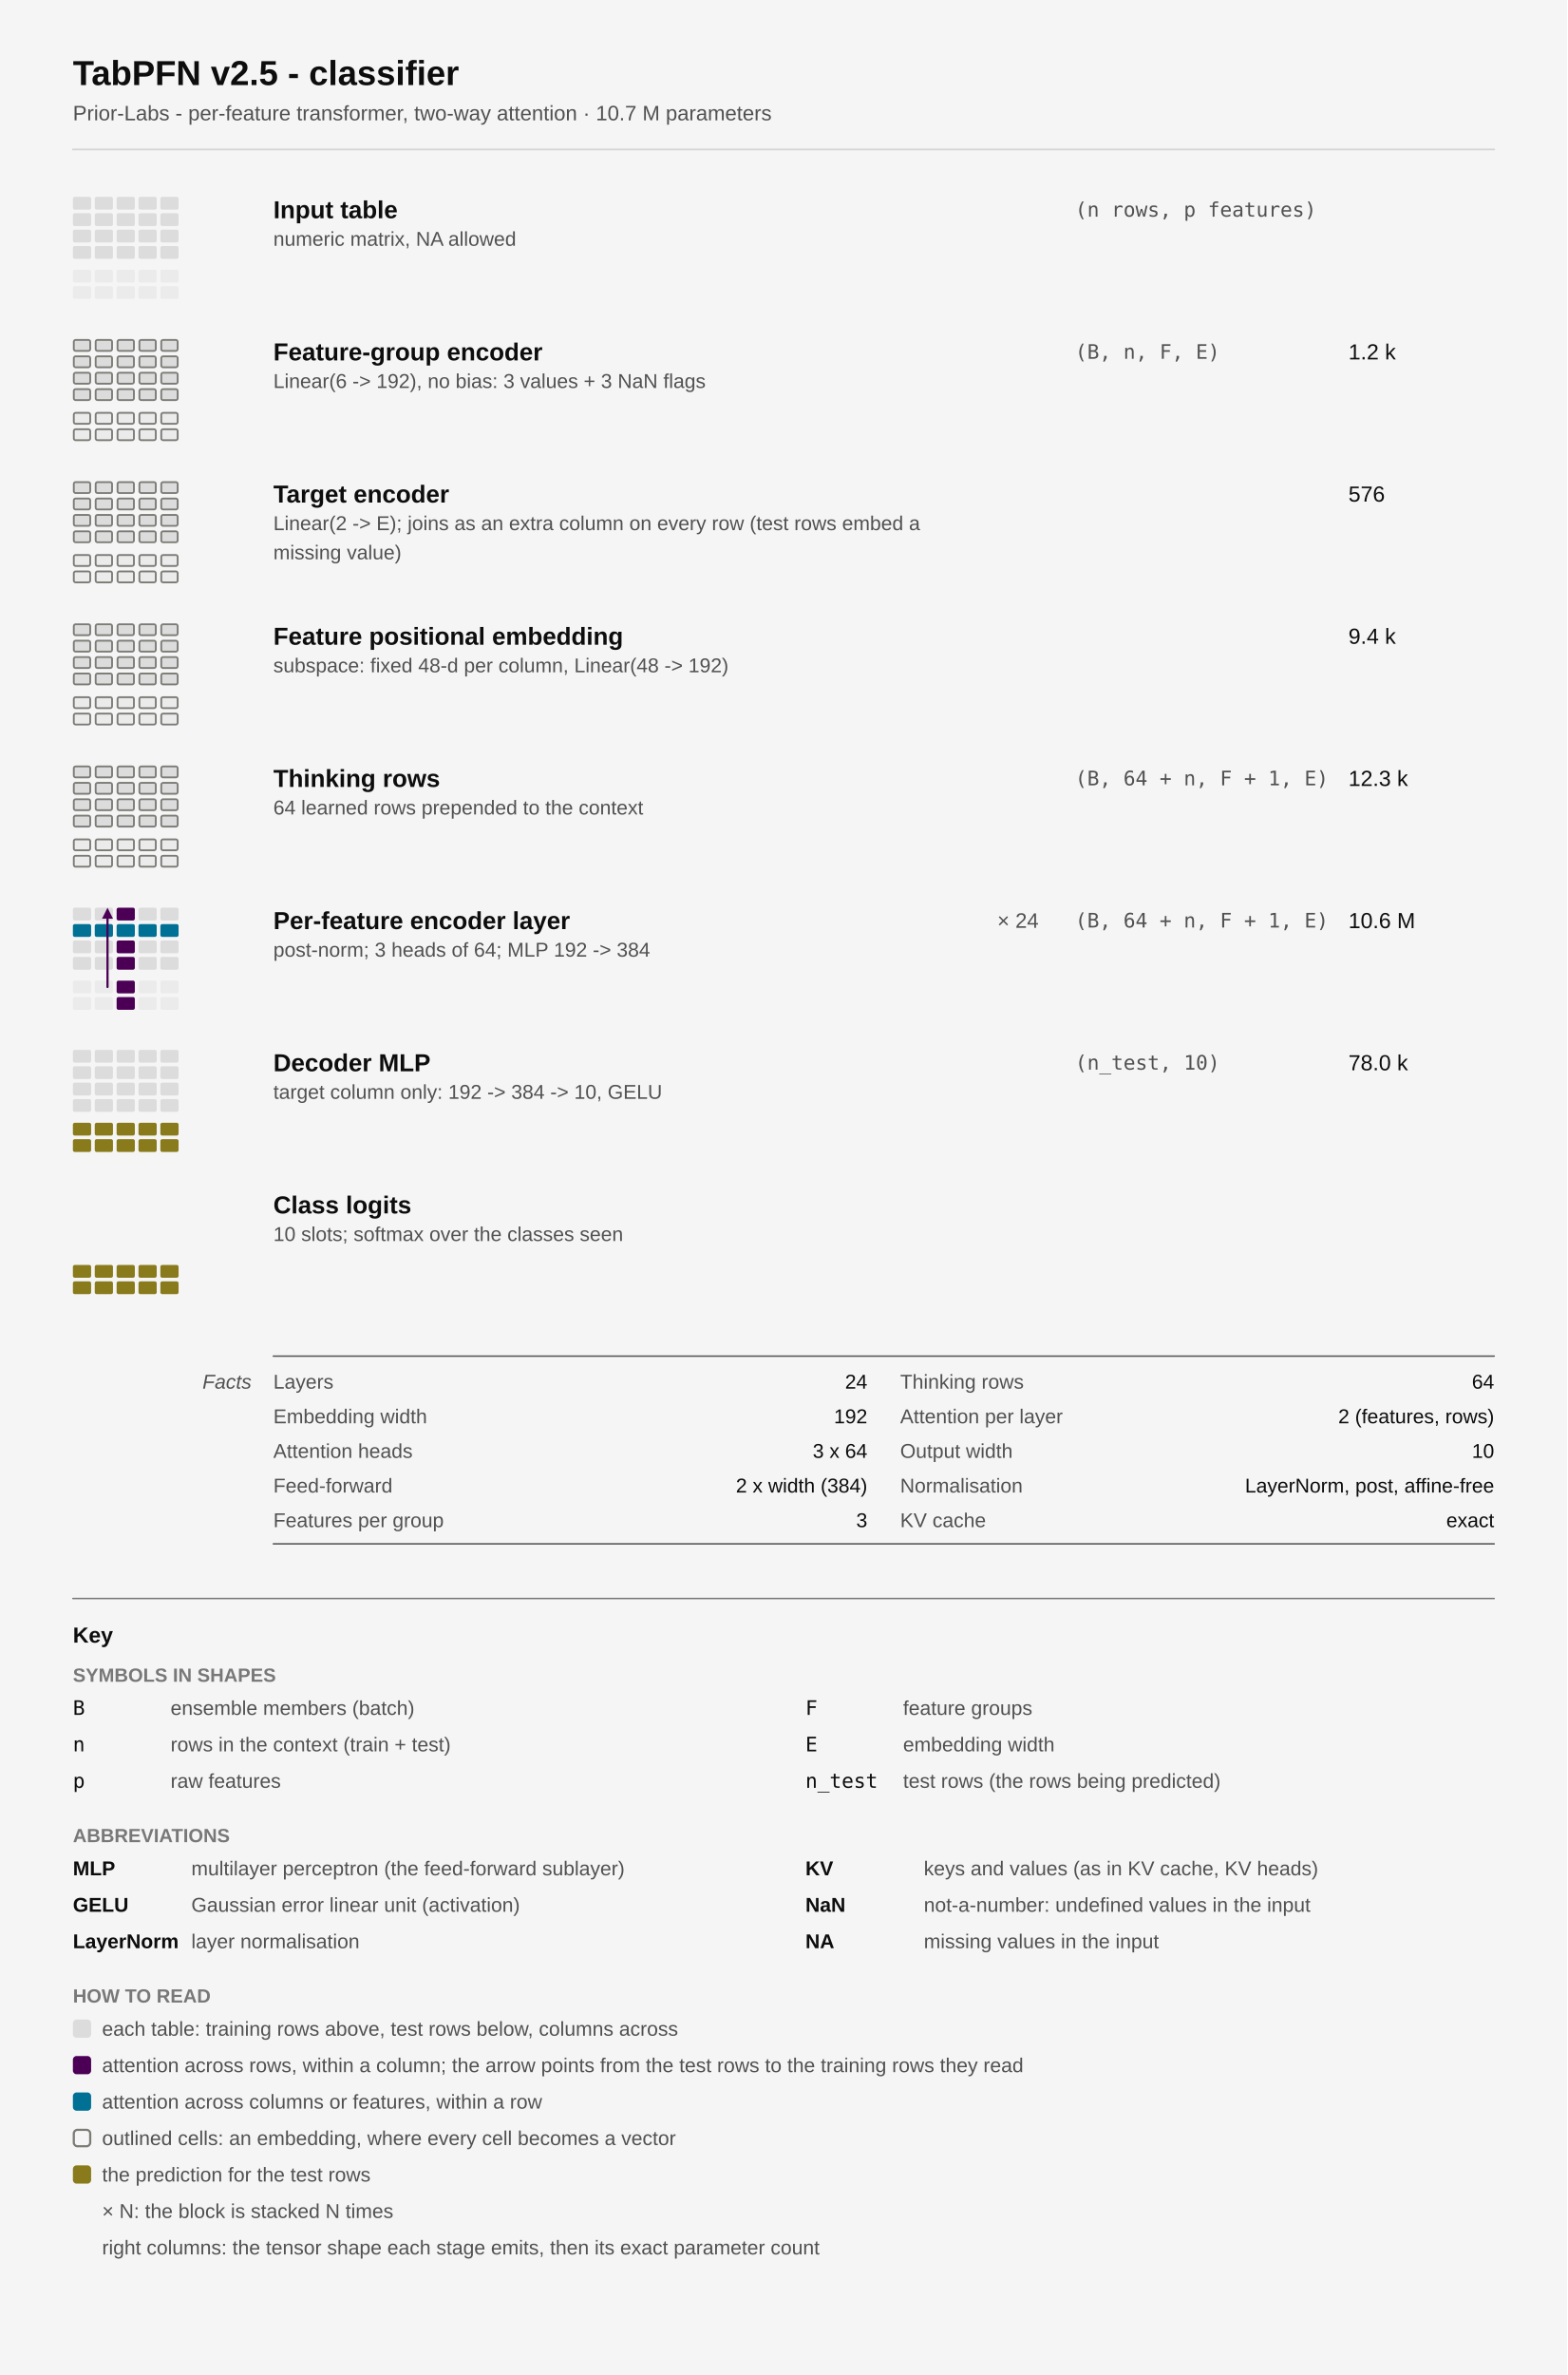
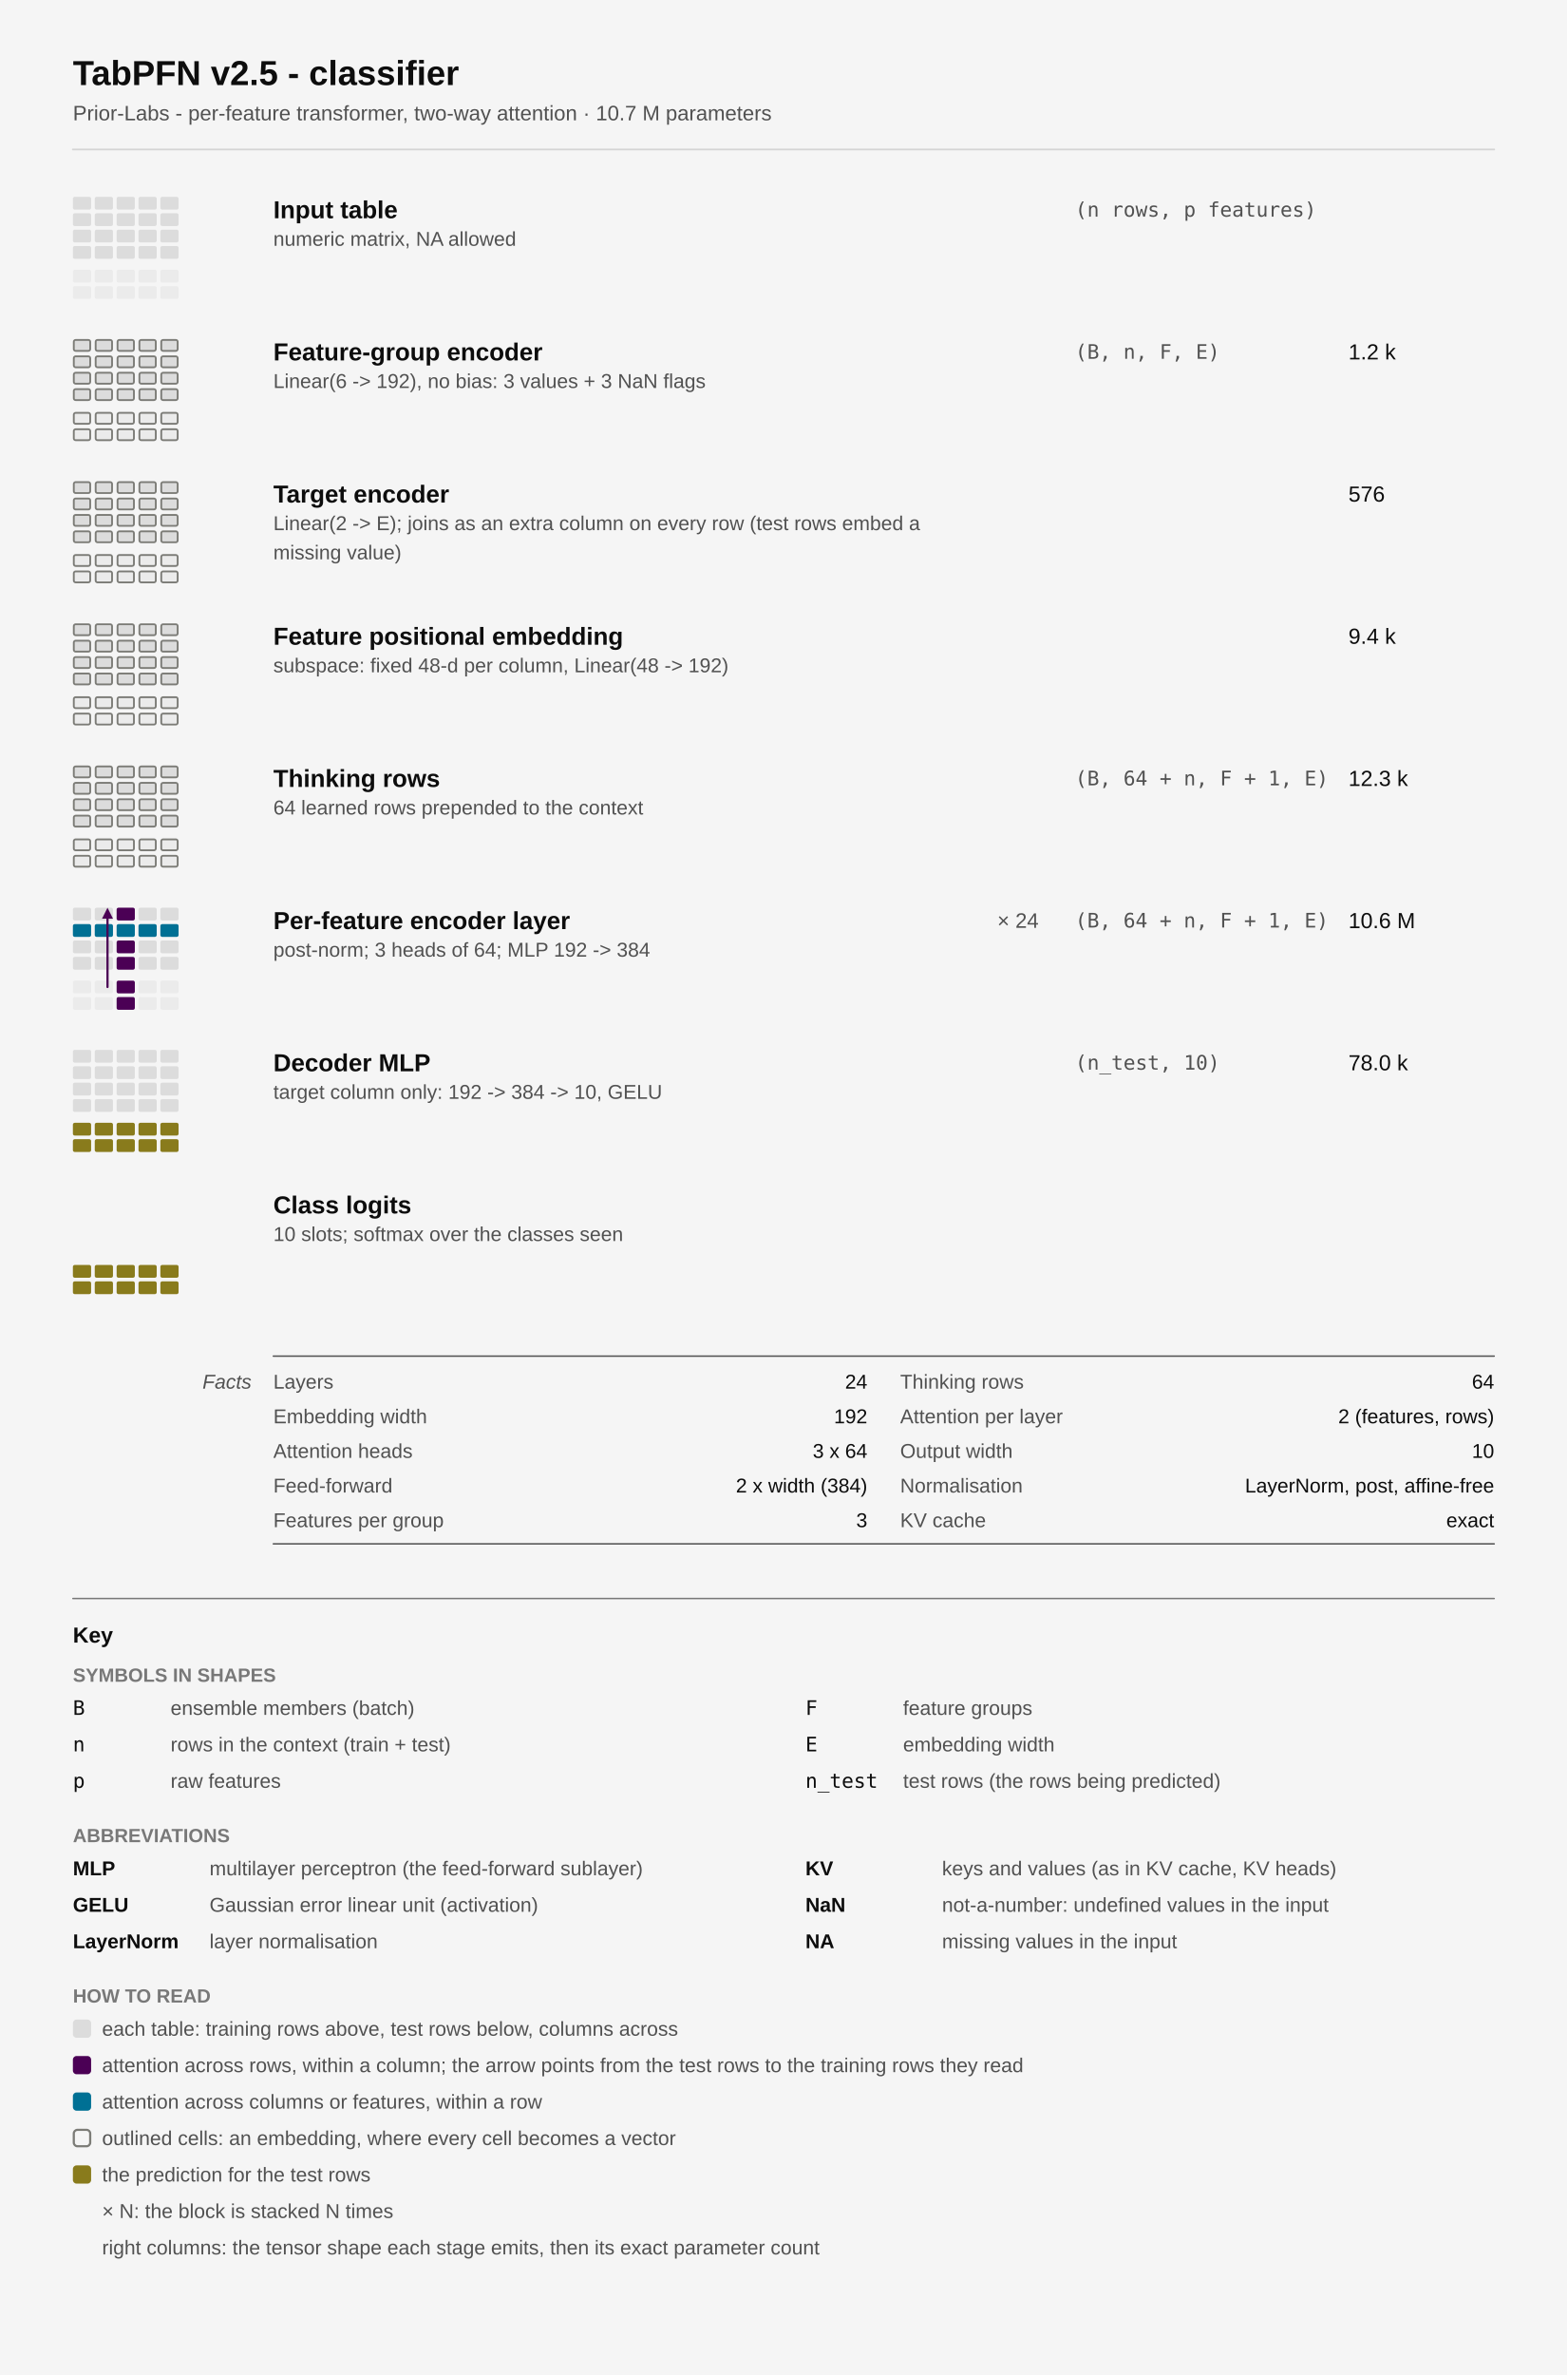
<svg xmlns="http://www.w3.org/2000/svg" width="860" height="1303" viewBox="0 0 860 1303">
  <rect width="860" height="1303" fill="#f5f5f5" />
  <text x="40" y="40" dy="0.35em" font-family="-apple-system, BlinkMacSystemFont, 'Segoe UI', 'Helvetica Neue', Arial, sans-serif" font-size="19px" font-weight="600" fill="#0D0D0D">TabPFN v2.5 - classifier</text>
  <text x="40" y="62" dy="0.35em" font-family="-apple-system, BlinkMacSystemFont, 'Segoe UI', 'Helvetica Neue', Arial, sans-serif" font-size="11.5px" fill="#515151">Prior-Labs  -  per-feature transformer, two-way attention  ·  10.7 M parameters</text>
  <line x1="40" y1="82" x2="820" y2="82" stroke="#D5D5D5" stroke-width="1" stroke-linecap="round" />
  <rect x="40" y="108" width="10" height="7" rx="1" fill="#DCDCDC" />
  <rect x="52" y="108" width="10" height="7" rx="1" fill="#DCDCDC" />
  <rect x="64" y="108" width="10" height="7" rx="1" fill="#DCDCDC" />
  <rect x="76" y="108" width="10" height="7" rx="1" fill="#DCDCDC" />
  <rect x="88" y="108" width="10" height="7" rx="1" fill="#DCDCDC" />
  <rect x="40" y="117" width="10" height="7" rx="1" fill="#DCDCDC" />
  <rect x="52" y="117" width="10" height="7" rx="1" fill="#DCDCDC" />
  <rect x="64" y="117" width="10" height="7" rx="1" fill="#DCDCDC" />
  <rect x="76" y="117" width="10" height="7" rx="1" fill="#DCDCDC" />
  <rect x="88" y="117" width="10" height="7" rx="1" fill="#DCDCDC" />
  <rect x="40" y="126" width="10" height="7" rx="1" fill="#DCDCDC" />
  <rect x="52" y="126" width="10" height="7" rx="1" fill="#DCDCDC" />
  <rect x="64" y="126" width="10" height="7" rx="1" fill="#DCDCDC" />
  <rect x="76" y="126" width="10" height="7" rx="1" fill="#DCDCDC" />
  <rect x="88" y="126" width="10" height="7" rx="1" fill="#DCDCDC" />
  <rect x="40" y="135" width="10" height="7" rx="1" fill="#DCDCDC" />
  <rect x="52" y="135" width="10" height="7" rx="1" fill="#DCDCDC" />
  <rect x="64" y="135" width="10" height="7" rx="1" fill="#DCDCDC" />
  <rect x="76" y="135" width="10" height="7" rx="1" fill="#DCDCDC" />
  <rect x="88" y="135" width="10" height="7" rx="1" fill="#DCDCDC" />
  <rect x="40" y="148" width="10" height="7" rx="1" fill="#EBEBEB" />
  <rect x="52" y="148" width="10" height="7" rx="1" fill="#EBEBEB" />
  <rect x="64" y="148" width="10" height="7" rx="1" fill="#EBEBEB" />
  <rect x="76" y="148" width="10" height="7" rx="1" fill="#EBEBEB" />
  <rect x="88" y="148" width="10" height="7" rx="1" fill="#EBEBEB" />
  <rect x="40" y="157" width="10" height="7" rx="1" fill="#EBEBEB" />
  <rect x="52" y="157" width="10" height="7" rx="1" fill="#EBEBEB" />
  <rect x="64" y="157" width="10" height="7" rx="1" fill="#EBEBEB" />
  <rect x="76" y="157" width="10" height="7" rx="1" fill="#EBEBEB" />
  <rect x="88" y="157" width="10" height="7" rx="1" fill="#EBEBEB" />
  <text x="150" y="115" dy="0.35em" font-family="-apple-system, BlinkMacSystemFont, 'Segoe UI', 'Helvetica Neue', Arial, sans-serif" font-size="13.5px" font-weight="600" fill="#0D0D0D">Input table</text>
  <text x="150" y="131" dy="0.35em" font-family="-apple-system, BlinkMacSystemFont, 'Segoe UI', 'Helvetica Neue', Arial, sans-serif" font-size="11px" fill="#515151">numeric matrix, NA allowed</text>
  <text x="590" y="115" dy="0.35em" font-family="ui-monospace, SFMono-Regular, Menlo, Consolas, monospace" font-size="11px" fill="#515151">(n rows, p features)</text>
  <rect x="40.5" y="186.5" width="9" height="6" rx="1" fill="#DCDCDC" stroke="#7C7C77" stroke-width="1" />
  <rect x="52.5" y="186.5" width="9" height="6" rx="1" fill="#DCDCDC" stroke="#7C7C77" stroke-width="1" />
  <rect x="64.5" y="186.5" width="9" height="6" rx="1" fill="#DCDCDC" stroke="#7C7C77" stroke-width="1" />
  <rect x="76.5" y="186.5" width="9" height="6" rx="1" fill="#DCDCDC" stroke="#7C7C77" stroke-width="1" />
  <rect x="88.5" y="186.5" width="9" height="6" rx="1" fill="#DCDCDC" stroke="#7C7C77" stroke-width="1" />
  <rect x="40.5" y="195.5" width="9" height="6" rx="1" fill="#DCDCDC" stroke="#7C7C77" stroke-width="1" />
  <rect x="52.5" y="195.5" width="9" height="6" rx="1" fill="#DCDCDC" stroke="#7C7C77" stroke-width="1" />
  <rect x="64.5" y="195.5" width="9" height="6" rx="1" fill="#DCDCDC" stroke="#7C7C77" stroke-width="1" />
  <rect x="76.5" y="195.5" width="9" height="6" rx="1" fill="#DCDCDC" stroke="#7C7C77" stroke-width="1" />
  <rect x="88.5" y="195.5" width="9" height="6" rx="1" fill="#DCDCDC" stroke="#7C7C77" stroke-width="1" />
  <rect x="40.5" y="204.5" width="9" height="6" rx="1" fill="#DCDCDC" stroke="#7C7C77" stroke-width="1" />
  <rect x="52.5" y="204.5" width="9" height="6" rx="1" fill="#DCDCDC" stroke="#7C7C77" stroke-width="1" />
  <rect x="64.5" y="204.5" width="9" height="6" rx="1" fill="#DCDCDC" stroke="#7C7C77" stroke-width="1" />
  <rect x="76.5" y="204.5" width="9" height="6" rx="1" fill="#DCDCDC" stroke="#7C7C77" stroke-width="1" />
  <rect x="88.5" y="204.5" width="9" height="6" rx="1" fill="#DCDCDC" stroke="#7C7C77" stroke-width="1" />
  <rect x="40.5" y="213.5" width="9" height="6" rx="1" fill="#DCDCDC" stroke="#7C7C77" stroke-width="1" />
  <rect x="52.5" y="213.5" width="9" height="6" rx="1" fill="#DCDCDC" stroke="#7C7C77" stroke-width="1" />
  <rect x="64.5" y="213.5" width="9" height="6" rx="1" fill="#DCDCDC" stroke="#7C7C77" stroke-width="1" />
  <rect x="76.5" y="213.5" width="9" height="6" rx="1" fill="#DCDCDC" stroke="#7C7C77" stroke-width="1" />
  <rect x="88.5" y="213.5" width="9" height="6" rx="1" fill="#DCDCDC" stroke="#7C7C77" stroke-width="1" />
  <rect x="40.5" y="226.5" width="9" height="6" rx="1" fill="#EBEBEB" stroke="#7C7C77" stroke-width="1" />
  <rect x="52.5" y="226.5" width="9" height="6" rx="1" fill="#EBEBEB" stroke="#7C7C77" stroke-width="1" />
  <rect x="64.5" y="226.5" width="9" height="6" rx="1" fill="#EBEBEB" stroke="#7C7C77" stroke-width="1" />
  <rect x="76.5" y="226.5" width="9" height="6" rx="1" fill="#EBEBEB" stroke="#7C7C77" stroke-width="1" />
  <rect x="88.5" y="226.5" width="9" height="6" rx="1" fill="#EBEBEB" stroke="#7C7C77" stroke-width="1" />
  <rect x="40.5" y="235.5" width="9" height="6" rx="1" fill="#EBEBEB" stroke="#7C7C77" stroke-width="1" />
  <rect x="52.5" y="235.5" width="9" height="6" rx="1" fill="#EBEBEB" stroke="#7C7C77" stroke-width="1" />
  <rect x="64.5" y="235.5" width="9" height="6" rx="1" fill="#EBEBEB" stroke="#7C7C77" stroke-width="1" />
  <rect x="76.5" y="235.5" width="9" height="6" rx="1" fill="#EBEBEB" stroke="#7C7C77" stroke-width="1" />
  <rect x="88.5" y="235.5" width="9" height="6" rx="1" fill="#EBEBEB" stroke="#7C7C77" stroke-width="1" />
  <text x="150" y="193" dy="0.35em" font-family="-apple-system, BlinkMacSystemFont, 'Segoe UI', 'Helvetica Neue', Arial, sans-serif" font-size="13.5px" font-weight="600" fill="#0D0D0D">Feature-group encoder</text>
  <text x="150" y="209" dy="0.35em" font-family="-apple-system, BlinkMacSystemFont, 'Segoe UI', 'Helvetica Neue', Arial, sans-serif" font-size="11px" fill="#515151">Linear(6 -&gt; 192), no bias: 3 values + 3 NaN flags</text>
  <text x="590" y="193" dy="0.35em" font-family="ui-monospace, SFMono-Regular, Menlo, Consolas, monospace" font-size="11px" fill="#515151">(B, n, F, E)</text>
  <text x="740" y="193" dy="0.35em" font-family="-apple-system, BlinkMacSystemFont, 'Segoe UI', 'Helvetica Neue', Arial, sans-serif" font-size="12px" fill="#0D0D0D">1.2 k</text>
  <rect x="40.5" y="264.5" width="9" height="6" rx="1" fill="#DCDCDC" stroke="#7C7C77" stroke-width="1" />
  <rect x="52.5" y="264.5" width="9" height="6" rx="1" fill="#DCDCDC" stroke="#7C7C77" stroke-width="1" />
  <rect x="64.5" y="264.5" width="9" height="6" rx="1" fill="#DCDCDC" stroke="#7C7C77" stroke-width="1" />
  <rect x="76.5" y="264.5" width="9" height="6" rx="1" fill="#DCDCDC" stroke="#7C7C77" stroke-width="1" />
  <rect x="88.5" y="264.5" width="9" height="6" rx="1" fill="#DCDCDC" stroke="#7C7C77" stroke-width="1" />
  <rect x="40.5" y="273.5" width="9" height="6" rx="1" fill="#DCDCDC" stroke="#7C7C77" stroke-width="1" />
  <rect x="52.5" y="273.5" width="9" height="6" rx="1" fill="#DCDCDC" stroke="#7C7C77" stroke-width="1" />
  <rect x="64.5" y="273.5" width="9" height="6" rx="1" fill="#DCDCDC" stroke="#7C7C77" stroke-width="1" />
  <rect x="76.5" y="273.5" width="9" height="6" rx="1" fill="#DCDCDC" stroke="#7C7C77" stroke-width="1" />
  <rect x="88.5" y="273.5" width="9" height="6" rx="1" fill="#DCDCDC" stroke="#7C7C77" stroke-width="1" />
  <rect x="40.5" y="282.5" width="9" height="6" rx="1" fill="#DCDCDC" stroke="#7C7C77" stroke-width="1" />
  <rect x="52.5" y="282.5" width="9" height="6" rx="1" fill="#DCDCDC" stroke="#7C7C77" stroke-width="1" />
  <rect x="64.5" y="282.5" width="9" height="6" rx="1" fill="#DCDCDC" stroke="#7C7C77" stroke-width="1" />
  <rect x="76.5" y="282.5" width="9" height="6" rx="1" fill="#DCDCDC" stroke="#7C7C77" stroke-width="1" />
  <rect x="88.5" y="282.5" width="9" height="6" rx="1" fill="#DCDCDC" stroke="#7C7C77" stroke-width="1" />
  <rect x="40.5" y="291.5" width="9" height="6" rx="1" fill="#DCDCDC" stroke="#7C7C77" stroke-width="1" />
  <rect x="52.5" y="291.5" width="9" height="6" rx="1" fill="#DCDCDC" stroke="#7C7C77" stroke-width="1" />
  <rect x="64.5" y="291.5" width="9" height="6" rx="1" fill="#DCDCDC" stroke="#7C7C77" stroke-width="1" />
  <rect x="76.5" y="291.5" width="9" height="6" rx="1" fill="#DCDCDC" stroke="#7C7C77" stroke-width="1" />
  <rect x="88.5" y="291.5" width="9" height="6" rx="1" fill="#DCDCDC" stroke="#7C7C77" stroke-width="1" />
  <rect x="40.5" y="304.5" width="9" height="6" rx="1" fill="#EBEBEB" stroke="#7C7C77" stroke-width="1" />
  <rect x="52.5" y="304.5" width="9" height="6" rx="1" fill="#EBEBEB" stroke="#7C7C77" stroke-width="1" />
  <rect x="64.5" y="304.5" width="9" height="6" rx="1" fill="#EBEBEB" stroke="#7C7C77" stroke-width="1" />
  <rect x="76.5" y="304.5" width="9" height="6" rx="1" fill="#EBEBEB" stroke="#7C7C77" stroke-width="1" />
  <rect x="88.5" y="304.5" width="9" height="6" rx="1" fill="#EBEBEB" stroke="#7C7C77" stroke-width="1" />
  <rect x="40.5" y="313.5" width="9" height="6" rx="1" fill="#EBEBEB" stroke="#7C7C77" stroke-width="1" />
  <rect x="52.5" y="313.5" width="9" height="6" rx="1" fill="#EBEBEB" stroke="#7C7C77" stroke-width="1" />
  <rect x="64.5" y="313.5" width="9" height="6" rx="1" fill="#EBEBEB" stroke="#7C7C77" stroke-width="1" />
  <rect x="76.5" y="313.5" width="9" height="6" rx="1" fill="#EBEBEB" stroke="#7C7C77" stroke-width="1" />
  <rect x="88.5" y="313.5" width="9" height="6" rx="1" fill="#EBEBEB" stroke="#7C7C77" stroke-width="1" />
  <text x="150" y="271" dy="0.35em" font-family="-apple-system, BlinkMacSystemFont, 'Segoe UI', 'Helvetica Neue', Arial, sans-serif" font-size="13.5px" font-weight="600" fill="#0D0D0D">Target encoder</text>
  <text x="150" y="287" dy="0.35em" font-family="-apple-system, BlinkMacSystemFont, 'Segoe UI', 'Helvetica Neue', Arial, sans-serif" font-size="11px" fill="#515151">Linear(2 -&gt; E); joins as an extra column on every row (test rows embed a</text>
  <text x="150" y="303" dy="0.35em" font-family="-apple-system, BlinkMacSystemFont, 'Segoe UI', 'Helvetica Neue', Arial, sans-serif" font-size="11px" fill="#515151">missing value)</text>
  <text x="740" y="271" dy="0.35em" font-family="-apple-system, BlinkMacSystemFont, 'Segoe UI', 'Helvetica Neue', Arial, sans-serif" font-size="12px" fill="#0D0D0D">576</text>
  <rect x="40.5" y="342.5" width="9" height="6" rx="1" fill="#DCDCDC" stroke="#7C7C77" stroke-width="1" />
  <rect x="52.5" y="342.5" width="9" height="6" rx="1" fill="#DCDCDC" stroke="#7C7C77" stroke-width="1" />
  <rect x="64.5" y="342.5" width="9" height="6" rx="1" fill="#DCDCDC" stroke="#7C7C77" stroke-width="1" />
  <rect x="76.5" y="342.5" width="9" height="6" rx="1" fill="#DCDCDC" stroke="#7C7C77" stroke-width="1" />
  <rect x="88.5" y="342.5" width="9" height="6" rx="1" fill="#DCDCDC" stroke="#7C7C77" stroke-width="1" />
  <rect x="40.5" y="351.5" width="9" height="6" rx="1" fill="#DCDCDC" stroke="#7C7C77" stroke-width="1" />
  <rect x="52.5" y="351.5" width="9" height="6" rx="1" fill="#DCDCDC" stroke="#7C7C77" stroke-width="1" />
  <rect x="64.5" y="351.5" width="9" height="6" rx="1" fill="#DCDCDC" stroke="#7C7C77" stroke-width="1" />
  <rect x="76.5" y="351.5" width="9" height="6" rx="1" fill="#DCDCDC" stroke="#7C7C77" stroke-width="1" />
  <rect x="88.5" y="351.5" width="9" height="6" rx="1" fill="#DCDCDC" stroke="#7C7C77" stroke-width="1" />
  <rect x="40.5" y="360.5" width="9" height="6" rx="1" fill="#DCDCDC" stroke="#7C7C77" stroke-width="1" />
  <rect x="52.5" y="360.5" width="9" height="6" rx="1" fill="#DCDCDC" stroke="#7C7C77" stroke-width="1" />
  <rect x="64.5" y="360.5" width="9" height="6" rx="1" fill="#DCDCDC" stroke="#7C7C77" stroke-width="1" />
  <rect x="76.5" y="360.5" width="9" height="6" rx="1" fill="#DCDCDC" stroke="#7C7C77" stroke-width="1" />
  <rect x="88.5" y="360.5" width="9" height="6" rx="1" fill="#DCDCDC" stroke="#7C7C77" stroke-width="1" />
  <rect x="40.5" y="369.5" width="9" height="6" rx="1" fill="#DCDCDC" stroke="#7C7C77" stroke-width="1" />
  <rect x="52.5" y="369.5" width="9" height="6" rx="1" fill="#DCDCDC" stroke="#7C7C77" stroke-width="1" />
  <rect x="64.5" y="369.5" width="9" height="6" rx="1" fill="#DCDCDC" stroke="#7C7C77" stroke-width="1" />
  <rect x="76.5" y="369.5" width="9" height="6" rx="1" fill="#DCDCDC" stroke="#7C7C77" stroke-width="1" />
  <rect x="88.5" y="369.5" width="9" height="6" rx="1" fill="#DCDCDC" stroke="#7C7C77" stroke-width="1" />
  <rect x="40.5" y="382.5" width="9" height="6" rx="1" fill="#EBEBEB" stroke="#7C7C77" stroke-width="1" />
  <rect x="52.5" y="382.5" width="9" height="6" rx="1" fill="#EBEBEB" stroke="#7C7C77" stroke-width="1" />
  <rect x="64.5" y="382.5" width="9" height="6" rx="1" fill="#EBEBEB" stroke="#7C7C77" stroke-width="1" />
  <rect x="76.5" y="382.5" width="9" height="6" rx="1" fill="#EBEBEB" stroke="#7C7C77" stroke-width="1" />
  <rect x="88.5" y="382.5" width="9" height="6" rx="1" fill="#EBEBEB" stroke="#7C7C77" stroke-width="1" />
  <rect x="40.5" y="391.5" width="9" height="6" rx="1" fill="#EBEBEB" stroke="#7C7C77" stroke-width="1" />
  <rect x="52.5" y="391.5" width="9" height="6" rx="1" fill="#EBEBEB" stroke="#7C7C77" stroke-width="1" />
  <rect x="64.5" y="391.5" width="9" height="6" rx="1" fill="#EBEBEB" stroke="#7C7C77" stroke-width="1" />
  <rect x="76.5" y="391.5" width="9" height="6" rx="1" fill="#EBEBEB" stroke="#7C7C77" stroke-width="1" />
  <rect x="88.5" y="391.5" width="9" height="6" rx="1" fill="#EBEBEB" stroke="#7C7C77" stroke-width="1" />
  <text x="150" y="349" dy="0.35em" font-family="-apple-system, BlinkMacSystemFont, 'Segoe UI', 'Helvetica Neue', Arial, sans-serif" font-size="13.5px" font-weight="600" fill="#0D0D0D">Feature positional embedding</text>
  <text x="150" y="365" dy="0.35em" font-family="-apple-system, BlinkMacSystemFont, 'Segoe UI', 'Helvetica Neue', Arial, sans-serif" font-size="11px" fill="#515151">subspace: fixed 48-d per column, Linear(48 -&gt; 192)</text>
  <text x="740" y="349" dy="0.35em" font-family="-apple-system, BlinkMacSystemFont, 'Segoe UI', 'Helvetica Neue', Arial, sans-serif" font-size="12px" fill="#0D0D0D">9.4 k</text>
  <rect x="40.5" y="420.5" width="9" height="6" rx="1" fill="#DCDCDC" stroke="#7C7C77" stroke-width="1" />
  <rect x="52.5" y="420.5" width="9" height="6" rx="1" fill="#DCDCDC" stroke="#7C7C77" stroke-width="1" />
  <rect x="64.5" y="420.5" width="9" height="6" rx="1" fill="#DCDCDC" stroke="#7C7C77" stroke-width="1" />
  <rect x="76.5" y="420.5" width="9" height="6" rx="1" fill="#DCDCDC" stroke="#7C7C77" stroke-width="1" />
  <rect x="88.5" y="420.5" width="9" height="6" rx="1" fill="#DCDCDC" stroke="#7C7C77" stroke-width="1" />
  <rect x="40.5" y="429.5" width="9" height="6" rx="1" fill="#DCDCDC" stroke="#7C7C77" stroke-width="1" />
  <rect x="52.5" y="429.5" width="9" height="6" rx="1" fill="#DCDCDC" stroke="#7C7C77" stroke-width="1" />
  <rect x="64.5" y="429.5" width="9" height="6" rx="1" fill="#DCDCDC" stroke="#7C7C77" stroke-width="1" />
  <rect x="76.5" y="429.5" width="9" height="6" rx="1" fill="#DCDCDC" stroke="#7C7C77" stroke-width="1" />
  <rect x="88.5" y="429.5" width="9" height="6" rx="1" fill="#DCDCDC" stroke="#7C7C77" stroke-width="1" />
  <rect x="40.5" y="438.5" width="9" height="6" rx="1" fill="#DCDCDC" stroke="#7C7C77" stroke-width="1" />
  <rect x="52.5" y="438.5" width="9" height="6" rx="1" fill="#DCDCDC" stroke="#7C7C77" stroke-width="1" />
  <rect x="64.5" y="438.5" width="9" height="6" rx="1" fill="#DCDCDC" stroke="#7C7C77" stroke-width="1" />
  <rect x="76.5" y="438.5" width="9" height="6" rx="1" fill="#DCDCDC" stroke="#7C7C77" stroke-width="1" />
  <rect x="88.5" y="438.5" width="9" height="6" rx="1" fill="#DCDCDC" stroke="#7C7C77" stroke-width="1" />
  <rect x="40.5" y="447.5" width="9" height="6" rx="1" fill="#DCDCDC" stroke="#7C7C77" stroke-width="1" />
  <rect x="52.5" y="447.5" width="9" height="6" rx="1" fill="#DCDCDC" stroke="#7C7C77" stroke-width="1" />
  <rect x="64.5" y="447.5" width="9" height="6" rx="1" fill="#DCDCDC" stroke="#7C7C77" stroke-width="1" />
  <rect x="76.5" y="447.5" width="9" height="6" rx="1" fill="#DCDCDC" stroke="#7C7C77" stroke-width="1" />
  <rect x="88.5" y="447.5" width="9" height="6" rx="1" fill="#DCDCDC" stroke="#7C7C77" stroke-width="1" />
  <rect x="40.5" y="460.5" width="9" height="6" rx="1" fill="#EBEBEB" stroke="#7C7C77" stroke-width="1" />
  <rect x="52.5" y="460.5" width="9" height="6" rx="1" fill="#EBEBEB" stroke="#7C7C77" stroke-width="1" />
  <rect x="64.5" y="460.5" width="9" height="6" rx="1" fill="#EBEBEB" stroke="#7C7C77" stroke-width="1" />
  <rect x="76.5" y="460.5" width="9" height="6" rx="1" fill="#EBEBEB" stroke="#7C7C77" stroke-width="1" />
  <rect x="88.5" y="460.5" width="9" height="6" rx="1" fill="#EBEBEB" stroke="#7C7C77" stroke-width="1" />
  <rect x="40.5" y="469.5" width="9" height="6" rx="1" fill="#EBEBEB" stroke="#7C7C77" stroke-width="1" />
  <rect x="52.5" y="469.5" width="9" height="6" rx="1" fill="#EBEBEB" stroke="#7C7C77" stroke-width="1" />
  <rect x="64.5" y="469.5" width="9" height="6" rx="1" fill="#EBEBEB" stroke="#7C7C77" stroke-width="1" />
  <rect x="76.5" y="469.5" width="9" height="6" rx="1" fill="#EBEBEB" stroke="#7C7C77" stroke-width="1" />
  <rect x="88.5" y="469.5" width="9" height="6" rx="1" fill="#EBEBEB" stroke="#7C7C77" stroke-width="1" />
  <text x="150" y="427" dy="0.35em" font-family="-apple-system, BlinkMacSystemFont, 'Segoe UI', 'Helvetica Neue', Arial, sans-serif" font-size="13.5px" font-weight="600" fill="#0D0D0D">Thinking rows</text>
  <text x="150" y="443" dy="0.35em" font-family="-apple-system, BlinkMacSystemFont, 'Segoe UI', 'Helvetica Neue', Arial, sans-serif" font-size="11px" fill="#515151">64 learned rows prepended to the context</text>
  <text x="590" y="427" dy="0.35em" font-family="ui-monospace, SFMono-Regular, Menlo, Consolas, monospace" font-size="11px" fill="#515151">(B, 64 + n, F + 1, E)</text>
  <text x="740" y="427" dy="0.35em" font-family="-apple-system, BlinkMacSystemFont, 'Segoe UI', 'Helvetica Neue', Arial, sans-serif" font-size="12px" fill="#0D0D0D">12.3 k</text>
  <rect x="40" y="498" width="10" height="7" rx="1" fill="#DCDCDC" />
  <rect x="52" y="498" width="10" height="7" rx="1" fill="#DCDCDC" />
  <rect x="64" y="498" width="10" height="7" rx="1" fill="#4b0055" />
  <rect x="76" y="498" width="10" height="7" rx="1" fill="#DCDCDC" />
  <rect x="88" y="498" width="10" height="7" rx="1" fill="#DCDCDC" />
  <rect x="40" y="507" width="10" height="7" rx="1" fill="#007094" />
  <rect x="52" y="507" width="10" height="7" rx="1" fill="#007094" />
  <rect x="64" y="507" width="10" height="7" rx="1" fill="#007094" />
  <rect x="76" y="507" width="10" height="7" rx="1" fill="#007094" />
  <rect x="88" y="507" width="10" height="7" rx="1" fill="#007094" />
  <rect x="40" y="516" width="10" height="7" rx="1" fill="#DCDCDC" />
  <rect x="52" y="516" width="10" height="7" rx="1" fill="#DCDCDC" />
  <rect x="64" y="516" width="10" height="7" rx="1" fill="#4b0055" />
  <rect x="76" y="516" width="10" height="7" rx="1" fill="#DCDCDC" />
  <rect x="88" y="516" width="10" height="7" rx="1" fill="#DCDCDC" />
  <rect x="40" y="525" width="10" height="7" rx="1" fill="#DCDCDC" />
  <rect x="52" y="525" width="10" height="7" rx="1" fill="#DCDCDC" />
  <rect x="64" y="525" width="10" height="7" rx="1" fill="#4b0055" />
  <rect x="76" y="525" width="10" height="7" rx="1" fill="#DCDCDC" />
  <rect x="88" y="525" width="10" height="7" rx="1" fill="#DCDCDC" />
  <rect x="40" y="538" width="10" height="7" rx="1" fill="#EBEBEB" />
  <rect x="52" y="538" width="10" height="7" rx="1" fill="#EBEBEB" />
  <rect x="64" y="538" width="10" height="7" rx="1" fill="#4b0055" />
  <rect x="76" y="538" width="10" height="7" rx="1" fill="#EBEBEB" />
  <rect x="88" y="538" width="10" height="7" rx="1" fill="#EBEBEB" />
  <rect x="40" y="547" width="10" height="7" rx="1" fill="#EBEBEB" />
  <rect x="52" y="547" width="10" height="7" rx="1" fill="#EBEBEB" />
  <rect x="64" y="547" width="10" height="7" rx="1" fill="#4b0055" />
  <rect x="76" y="547" width="10" height="7" rx="1" fill="#EBEBEB" />
  <rect x="88" y="547" width="10" height="7" rx="1" fill="#EBEBEB" />
  <line x1="59" y1="541.5" x2="59" y2="503" stroke="#4b0055" stroke-width="1.2" stroke-linecap="round" />
  <polygon points="56,504 62,504 59,498" fill="#4b0055" />
  <text x="150" y="505" dy="0.35em" font-family="-apple-system, BlinkMacSystemFont, 'Segoe UI', 'Helvetica Neue', Arial, sans-serif" font-size="13.5px" font-weight="600" fill="#0D0D0D">Per-feature encoder layer</text>
  <text x="570" y="505" dy="0.35em" font-family="-apple-system, BlinkMacSystemFont, 'Segoe UI', 'Helvetica Neue', Arial, sans-serif" font-size="11.5px" text-anchor="end" fill="#515151">× 24</text>
  <text x="150" y="521" dy="0.35em" font-family="-apple-system, BlinkMacSystemFont, 'Segoe UI', 'Helvetica Neue', Arial, sans-serif" font-size="11px" fill="#515151">post-norm; 3 heads of 64; MLP 192 -&gt; 384</text>
  <text x="590" y="505" dy="0.35em" font-family="ui-monospace, SFMono-Regular, Menlo, Consolas, monospace" font-size="11px" fill="#515151">(B, 64 + n, F + 1, E)</text>
  <text x="740" y="505" dy="0.35em" font-family="-apple-system, BlinkMacSystemFont, 'Segoe UI', 'Helvetica Neue', Arial, sans-serif" font-size="12px" fill="#0D0D0D">10.6 M</text>
  <rect x="40" y="576" width="10" height="7" rx="1" fill="#DCDCDC" />
  <rect x="52" y="576" width="10" height="7" rx="1" fill="#DCDCDC" />
  <rect x="64" y="576" width="10" height="7" rx="1" fill="#DCDCDC" />
  <rect x="76" y="576" width="10" height="7" rx="1" fill="#DCDCDC" />
  <rect x="88" y="576" width="10" height="7" rx="1" fill="#DCDCDC" />
  <rect x="40" y="585" width="10" height="7" rx="1" fill="#DCDCDC" />
  <rect x="52" y="585" width="10" height="7" rx="1" fill="#DCDCDC" />
  <rect x="64" y="585" width="10" height="7" rx="1" fill="#DCDCDC" />
  <rect x="76" y="585" width="10" height="7" rx="1" fill="#DCDCDC" />
  <rect x="88" y="585" width="10" height="7" rx="1" fill="#DCDCDC" />
  <rect x="40" y="594" width="10" height="7" rx="1" fill="#DCDCDC" />
  <rect x="52" y="594" width="10" height="7" rx="1" fill="#DCDCDC" />
  <rect x="64" y="594" width="10" height="7" rx="1" fill="#DCDCDC" />
  <rect x="76" y="594" width="10" height="7" rx="1" fill="#DCDCDC" />
  <rect x="88" y="594" width="10" height="7" rx="1" fill="#DCDCDC" />
  <rect x="40" y="603" width="10" height="7" rx="1" fill="#DCDCDC" />
  <rect x="52" y="603" width="10" height="7" rx="1" fill="#DCDCDC" />
  <rect x="64" y="603" width="10" height="7" rx="1" fill="#DCDCDC" />
  <rect x="76" y="603" width="10" height="7" rx="1" fill="#DCDCDC" />
  <rect x="88" y="603" width="10" height="7" rx="1" fill="#DCDCDC" />
  <rect x="40" y="616" width="10" height="7" rx="1" fill="#897B1C" />
  <rect x="52" y="616" width="10" height="7" rx="1" fill="#897B1C" />
  <rect x="64" y="616" width="10" height="7" rx="1" fill="#897B1C" />
  <rect x="76" y="616" width="10" height="7" rx="1" fill="#897B1C" />
  <rect x="88" y="616" width="10" height="7" rx="1" fill="#897B1C" />
  <rect x="40" y="625" width="10" height="7" rx="1" fill="#897B1C" />
  <rect x="52" y="625" width="10" height="7" rx="1" fill="#897B1C" />
  <rect x="64" y="625" width="10" height="7" rx="1" fill="#897B1C" />
  <rect x="76" y="625" width="10" height="7" rx="1" fill="#897B1C" />
  <rect x="88" y="625" width="10" height="7" rx="1" fill="#897B1C" />
  <text x="150" y="583" dy="0.35em" font-family="-apple-system, BlinkMacSystemFont, 'Segoe UI', 'Helvetica Neue', Arial, sans-serif" font-size="13.5px" font-weight="600" fill="#0D0D0D">Decoder MLP</text>
  <text x="150" y="599" dy="0.35em" font-family="-apple-system, BlinkMacSystemFont, 'Segoe UI', 'Helvetica Neue', Arial, sans-serif" font-size="11px" fill="#515151">target column only: 192 -&gt; 384 -&gt; 10, GELU</text>
  <text x="590" y="583" dy="0.35em" font-family="ui-monospace, SFMono-Regular, Menlo, Consolas, monospace" font-size="11px" fill="#515151">(n_test, 10)</text>
  <text x="740" y="583" dy="0.35em" font-family="-apple-system, BlinkMacSystemFont, 'Segoe UI', 'Helvetica Neue', Arial, sans-serif" font-size="12px" fill="#0D0D0D">78.0 k</text>
  <rect x="40" y="694" width="10" height="7" rx="1" fill="#897B1C" />
  <rect x="52" y="694" width="10" height="7" rx="1" fill="#897B1C" />
  <rect x="64" y="694" width="10" height="7" rx="1" fill="#897B1C" />
  <rect x="76" y="694" width="10" height="7" rx="1" fill="#897B1C" />
  <rect x="88" y="694" width="10" height="7" rx="1" fill="#897B1C" />
  <rect x="40" y="703" width="10" height="7" rx="1" fill="#897B1C" />
  <rect x="52" y="703" width="10" height="7" rx="1" fill="#897B1C" />
  <rect x="64" y="703" width="10" height="7" rx="1" fill="#897B1C" />
  <rect x="76" y="703" width="10" height="7" rx="1" fill="#897B1C" />
  <rect x="88" y="703" width="10" height="7" rx="1" fill="#897B1C" />
  <text x="150" y="661" dy="0.35em" font-family="-apple-system, BlinkMacSystemFont, 'Segoe UI', 'Helvetica Neue', Arial, sans-serif" font-size="13.5px" font-weight="600" fill="#0D0D0D">Class logits</text>
  <text x="150" y="677" dy="0.35em" font-family="-apple-system, BlinkMacSystemFont, 'Segoe UI', 'Helvetica Neue', Arial, sans-serif" font-size="11px" fill="#515151">10 slots; softmax over the classes seen</text>
  <line x1="150" y1="744" x2="820" y2="744" stroke="#515151" stroke-width="0.8" stroke-linecap="round" />
  <text x="138" y="758" dy="0.35em" font-family="-apple-system, BlinkMacSystemFont, 'Segoe UI', 'Helvetica Neue', Arial, sans-serif" font-size="11px" font-style="italic" text-anchor="end" fill="#515151">Facts</text>
  <text x="150" y="758" dy="0.35em" font-family="-apple-system, BlinkMacSystemFont, 'Segoe UI', 'Helvetica Neue', Arial, sans-serif" font-size="11px" fill="#515151">Layers</text>
  <text x="476" y="758" dy="0.35em" font-family="-apple-system, BlinkMacSystemFont, 'Segoe UI', 'Helvetica Neue', Arial, sans-serif" font-size="11px" text-anchor="end" fill="#0D0D0D">24</text>
  <text x="150" y="777" dy="0.35em" font-family="-apple-system, BlinkMacSystemFont, 'Segoe UI', 'Helvetica Neue', Arial, sans-serif" font-size="11px" fill="#515151">Embedding width</text>
  <text x="476" y="777" dy="0.35em" font-family="-apple-system, BlinkMacSystemFont, 'Segoe UI', 'Helvetica Neue', Arial, sans-serif" font-size="11px" text-anchor="end" fill="#0D0D0D">192</text>
  <text x="150" y="796" dy="0.35em" font-family="-apple-system, BlinkMacSystemFont, 'Segoe UI', 'Helvetica Neue', Arial, sans-serif" font-size="11px" fill="#515151">Attention heads</text>
  <text x="476" y="796" dy="0.35em" font-family="-apple-system, BlinkMacSystemFont, 'Segoe UI', 'Helvetica Neue', Arial, sans-serif" font-size="11px" text-anchor="end" fill="#0D0D0D">3 x 64</text>
  <text x="150" y="815" dy="0.35em" font-family="-apple-system, BlinkMacSystemFont, 'Segoe UI', 'Helvetica Neue', Arial, sans-serif" font-size="11px" fill="#515151">Feed-forward</text>
  <text x="476" y="815" dy="0.35em" font-family="-apple-system, BlinkMacSystemFont, 'Segoe UI', 'Helvetica Neue', Arial, sans-serif" font-size="11px" text-anchor="end" fill="#0D0D0D">2 x width (384)</text>
  <text x="150" y="834" dy="0.35em" font-family="-apple-system, BlinkMacSystemFont, 'Segoe UI', 'Helvetica Neue', Arial, sans-serif" font-size="11px" fill="#515151">Features per group</text>
  <text x="476" y="834" dy="0.35em" font-family="-apple-system, BlinkMacSystemFont, 'Segoe UI', 'Helvetica Neue', Arial, sans-serif" font-size="11px" text-anchor="end" fill="#0D0D0D">3</text>
  <text x="494" y="758" dy="0.35em" font-family="-apple-system, BlinkMacSystemFont, 'Segoe UI', 'Helvetica Neue', Arial, sans-serif" font-size="11px" fill="#515151">Thinking rows</text>
  <text x="820" y="758" dy="0.35em" font-family="-apple-system, BlinkMacSystemFont, 'Segoe UI', 'Helvetica Neue', Arial, sans-serif" font-size="11px" text-anchor="end" fill="#0D0D0D">64</text>
  <text x="494" y="777" dy="0.35em" font-family="-apple-system, BlinkMacSystemFont, 'Segoe UI', 'Helvetica Neue', Arial, sans-serif" font-size="11px" fill="#515151">Attention per layer</text>
  <text x="820" y="777" dy="0.35em" font-family="-apple-system, BlinkMacSystemFont, 'Segoe UI', 'Helvetica Neue', Arial, sans-serif" font-size="11px" text-anchor="end" fill="#0D0D0D">2 (features, rows)</text>
  <text x="494" y="796" dy="0.35em" font-family="-apple-system, BlinkMacSystemFont, 'Segoe UI', 'Helvetica Neue', Arial, sans-serif" font-size="11px" fill="#515151">Output width</text>
  <text x="820" y="796" dy="0.35em" font-family="-apple-system, BlinkMacSystemFont, 'Segoe UI', 'Helvetica Neue', Arial, sans-serif" font-size="11px" text-anchor="end" fill="#0D0D0D">10</text>
  <text x="494" y="815" dy="0.35em" font-family="-apple-system, BlinkMacSystemFont, 'Segoe UI', 'Helvetica Neue', Arial, sans-serif" font-size="11px" fill="#515151">Normalisation</text>
  <text x="820" y="815" dy="0.35em" font-family="-apple-system, BlinkMacSystemFont, 'Segoe UI', 'Helvetica Neue', Arial, sans-serif" font-size="11px" text-anchor="end" fill="#0D0D0D">LayerNorm, post, affine-free</text>
  <text x="494" y="834" dy="0.35em" font-family="-apple-system, BlinkMacSystemFont, 'Segoe UI', 'Helvetica Neue', Arial, sans-serif" font-size="11px" fill="#515151">KV cache</text>
  <text x="820" y="834" dy="0.35em" font-family="-apple-system, BlinkMacSystemFont, 'Segoe UI', 'Helvetica Neue', Arial, sans-serif" font-size="11px" text-anchor="end" fill="#0D0D0D">exact</text>
  <line x1="150" y1="847" x2="820" y2="847" stroke="#515151" stroke-width="0.8" stroke-linecap="round" />
  <line x1="40" y1="877" x2="820" y2="877" stroke="#787878" stroke-width="0.8" stroke-linecap="round" />
  <text x="40" y="897" dy="0.35em" font-family="-apple-system, BlinkMacSystemFont, 'Segoe UI', 'Helvetica Neue', Arial, sans-serif" font-size="12px" font-weight="600" fill="#0D0D0D">Key</text>
  <text x="40" y="919" dy="0.35em" font-family="-apple-system, BlinkMacSystemFont, 'Segoe UI', 'Helvetica Neue', Arial, sans-serif" font-size="10.5px" font-weight="600" fill="#787878">SYMBOLS IN SHAPES</text>
  <text x="40" y="937" dy="0.35em" font-family="ui-monospace, SFMono-Regular, Menlo, Consolas, monospace" font-size="11px" fill="#0D0D0D">B</text>
  <text x="93.6" y="937" dy="0.35em" font-family="-apple-system, BlinkMacSystemFont, 'Segoe UI', 'Helvetica Neue', Arial, sans-serif" font-size="11px" fill="#515151">ensemble members (batch)</text>
  <text x="40" y="957" dy="0.35em" font-family="ui-monospace, SFMono-Regular, Menlo, Consolas, monospace" font-size="11px" fill="#0D0D0D">n</text>
  <text x="93.6" y="957" dy="0.35em" font-family="-apple-system, BlinkMacSystemFont, 'Segoe UI', 'Helvetica Neue', Arial, sans-serif" font-size="11px" fill="#515151">rows in the context (train + test)</text>
  <text x="40" y="977" dy="0.35em" font-family="ui-monospace, SFMono-Regular, Menlo, Consolas, monospace" font-size="11px" fill="#0D0D0D">p</text>
  <text x="93.6" y="977" dy="0.35em" font-family="-apple-system, BlinkMacSystemFont, 'Segoe UI', 'Helvetica Neue', Arial, sans-serif" font-size="11px" fill="#515151">raw features</text>
  <text x="442" y="937" dy="0.35em" font-family="ui-monospace, SFMono-Regular, Menlo, Consolas, monospace" font-size="11px" fill="#0D0D0D">F</text>
  <text x="495.6" y="937" dy="0.35em" font-family="-apple-system, BlinkMacSystemFont, 'Segoe UI', 'Helvetica Neue', Arial, sans-serif" font-size="11px" fill="#515151">feature groups</text>
  <text x="442" y="957" dy="0.35em" font-family="ui-monospace, SFMono-Regular, Menlo, Consolas, monospace" font-size="11px" fill="#0D0D0D">E</text>
  <text x="495.6" y="957" dy="0.35em" font-family="-apple-system, BlinkMacSystemFont, 'Segoe UI', 'Helvetica Neue', Arial, sans-serif" font-size="11px" fill="#515151">embedding width</text>
  <text x="442" y="977" dy="0.35em" font-family="ui-monospace, SFMono-Regular, Menlo, Consolas, monospace" font-size="11px" fill="#0D0D0D">n_test</text>
  <text x="495.6" y="977" dy="0.35em" font-family="-apple-system, BlinkMacSystemFont, 'Segoe UI', 'Helvetica Neue', Arial, sans-serif" font-size="11px" fill="#515151">test rows (the rows being predicted)</text>
  <text x="40" y="1007" dy="0.35em" font-family="-apple-system, BlinkMacSystemFont, 'Segoe UI', 'Helvetica Neue', Arial, sans-serif" font-size="10.5px" font-weight="600" fill="#787878">ABBREVIATIONS</text>
  <text x="40" y="1025" dy="0.35em" font-family="-apple-system, BlinkMacSystemFont, 'Segoe UI', 'Helvetica Neue', Arial, sans-serif" font-size="11px" font-weight="600" fill="#0D0D0D">MLP</text>
-   <text x="104.98" y="1025" dy="0.35em" font-family="-apple-system, BlinkMacSystemFont, 'Segoe UI', 'Helvetica Neue', Arial, sans-serif" font-size="11px" fill="#515151">multilayer perceptron (the feed-forward sublayer)</text>
+   <text x="114.97" y="1025" dy="0.35em" font-family="-apple-system, BlinkMacSystemFont, 'Segoe UI', 'Helvetica Neue', Arial, sans-serif" font-size="11px" fill="#515151">multilayer perceptron (the feed-forward sublayer)</text>
  <text x="40" y="1045" dy="0.35em" font-family="-apple-system, BlinkMacSystemFont, 'Segoe UI', 'Helvetica Neue', Arial, sans-serif" font-size="11px" font-weight="600" fill="#0D0D0D">GELU</text>
-   <text x="104.98" y="1045" dy="0.35em" font-family="-apple-system, BlinkMacSystemFont, 'Segoe UI', 'Helvetica Neue', Arial, sans-serif" font-size="11px" fill="#515151">Gaussian error linear unit (activation)</text>
+   <text x="114.97" y="1045" dy="0.35em" font-family="-apple-system, BlinkMacSystemFont, 'Segoe UI', 'Helvetica Neue', Arial, sans-serif" font-size="11px" fill="#515151">Gaussian error linear unit (activation)</text>
  <text x="40" y="1065" dy="0.35em" font-family="-apple-system, BlinkMacSystemFont, 'Segoe UI', 'Helvetica Neue', Arial, sans-serif" font-size="11px" font-weight="600" fill="#0D0D0D">LayerNorm</text>
-   <text x="104.98" y="1065" dy="0.35em" font-family="-apple-system, BlinkMacSystemFont, 'Segoe UI', 'Helvetica Neue', Arial, sans-serif" font-size="11px" fill="#515151">layer normalisation</text>
+   <text x="114.97" y="1065" dy="0.35em" font-family="-apple-system, BlinkMacSystemFont, 'Segoe UI', 'Helvetica Neue', Arial, sans-serif" font-size="11px" fill="#515151">layer normalisation</text>
  <text x="442" y="1025" dy="0.35em" font-family="-apple-system, BlinkMacSystemFont, 'Segoe UI', 'Helvetica Neue', Arial, sans-serif" font-size="11px" font-weight="600" fill="#0D0D0D">KV</text>
-   <text x="506.98" y="1025" dy="0.35em" font-family="-apple-system, BlinkMacSystemFont, 'Segoe UI', 'Helvetica Neue', Arial, sans-serif" font-size="11px" fill="#515151">keys and values (as in KV cache, KV heads)</text>
+   <text x="516.97" y="1025" dy="0.35em" font-family="-apple-system, BlinkMacSystemFont, 'Segoe UI', 'Helvetica Neue', Arial, sans-serif" font-size="11px" fill="#515151">keys and values (as in KV cache, KV heads)</text>
  <text x="442" y="1045" dy="0.35em" font-family="-apple-system, BlinkMacSystemFont, 'Segoe UI', 'Helvetica Neue', Arial, sans-serif" font-size="11px" font-weight="600" fill="#0D0D0D">NaN</text>
-   <text x="506.98" y="1045" dy="0.35em" font-family="-apple-system, BlinkMacSystemFont, 'Segoe UI', 'Helvetica Neue', Arial, sans-serif" font-size="11px" fill="#515151">not-a-number: undefined values in the input</text>
+   <text x="516.97" y="1045" dy="0.35em" font-family="-apple-system, BlinkMacSystemFont, 'Segoe UI', 'Helvetica Neue', Arial, sans-serif" font-size="11px" fill="#515151">not-a-number: undefined values in the input</text>
  <text x="442" y="1065" dy="0.35em" font-family="-apple-system, BlinkMacSystemFont, 'Segoe UI', 'Helvetica Neue', Arial, sans-serif" font-size="11px" font-weight="600" fill="#0D0D0D">NA</text>
-   <text x="506.98" y="1065" dy="0.35em" font-family="-apple-system, BlinkMacSystemFont, 'Segoe UI', 'Helvetica Neue', Arial, sans-serif" font-size="11px" fill="#515151">missing values in the input</text>
+   <text x="516.97" y="1065" dy="0.35em" font-family="-apple-system, BlinkMacSystemFont, 'Segoe UI', 'Helvetica Neue', Arial, sans-serif" font-size="11px" fill="#515151">missing values in the input</text>
  <text x="40" y="1095" dy="0.35em" font-family="-apple-system, BlinkMacSystemFont, 'Segoe UI', 'Helvetica Neue', Arial, sans-serif" font-size="10.5px" font-weight="600" fill="#787878">HOW TO READ</text>
  <rect x="40" y="1108" width="10" height="10" rx="2" fill="#DCDCDC" />
  <text x="56" y="1113" dy="0.35em" font-family="-apple-system, BlinkMacSystemFont, 'Segoe UI', 'Helvetica Neue', Arial, sans-serif" font-size="11px" fill="#515151">each table: training rows above, test rows below, columns across</text>
  <rect x="40" y="1128" width="10" height="10" rx="2" fill="#4b0055" />
  <text x="56" y="1133" dy="0.35em" font-family="-apple-system, BlinkMacSystemFont, 'Segoe UI', 'Helvetica Neue', Arial, sans-serif" font-size="11px" fill="#515151">attention across rows, within a column; the arrow points from the test rows to the training rows they read</text>
  <rect x="40" y="1148" width="10" height="10" rx="2" fill="#007094" />
  <text x="56" y="1153" dy="0.35em" font-family="-apple-system, BlinkMacSystemFont, 'Segoe UI', 'Helvetica Neue', Arial, sans-serif" font-size="11px" fill="#515151">attention across columns or features, within a row</text>
  <rect x="40.5" y="1168.5" width="9" height="9" rx="2" fill="none" stroke="#7C7C77" stroke-width="1.2" />
  <text x="56" y="1173" dy="0.35em" font-family="-apple-system, BlinkMacSystemFont, 'Segoe UI', 'Helvetica Neue', Arial, sans-serif" font-size="11px" fill="#515151">outlined cells: an embedding, where every cell becomes a vector</text>
  <rect x="40" y="1188" width="10" height="10" rx="2" fill="#897B1C" />
  <text x="56" y="1193" dy="0.35em" font-family="-apple-system, BlinkMacSystemFont, 'Segoe UI', 'Helvetica Neue', Arial, sans-serif" font-size="11px" fill="#515151">the prediction for the test rows</text>
  <text x="56" y="1213" dy="0.35em" font-family="-apple-system, BlinkMacSystemFont, 'Segoe UI', 'Helvetica Neue', Arial, sans-serif" font-size="11px" fill="#515151">× N: the block is stacked N times</text>
  <text x="56" y="1233" dy="0.35em" font-family="-apple-system, BlinkMacSystemFont, 'Segoe UI', 'Helvetica Neue', Arial, sans-serif" font-size="11px" fill="#515151">right columns: the tensor shape each stage emits, then its exact parameter count</text>
</svg>
